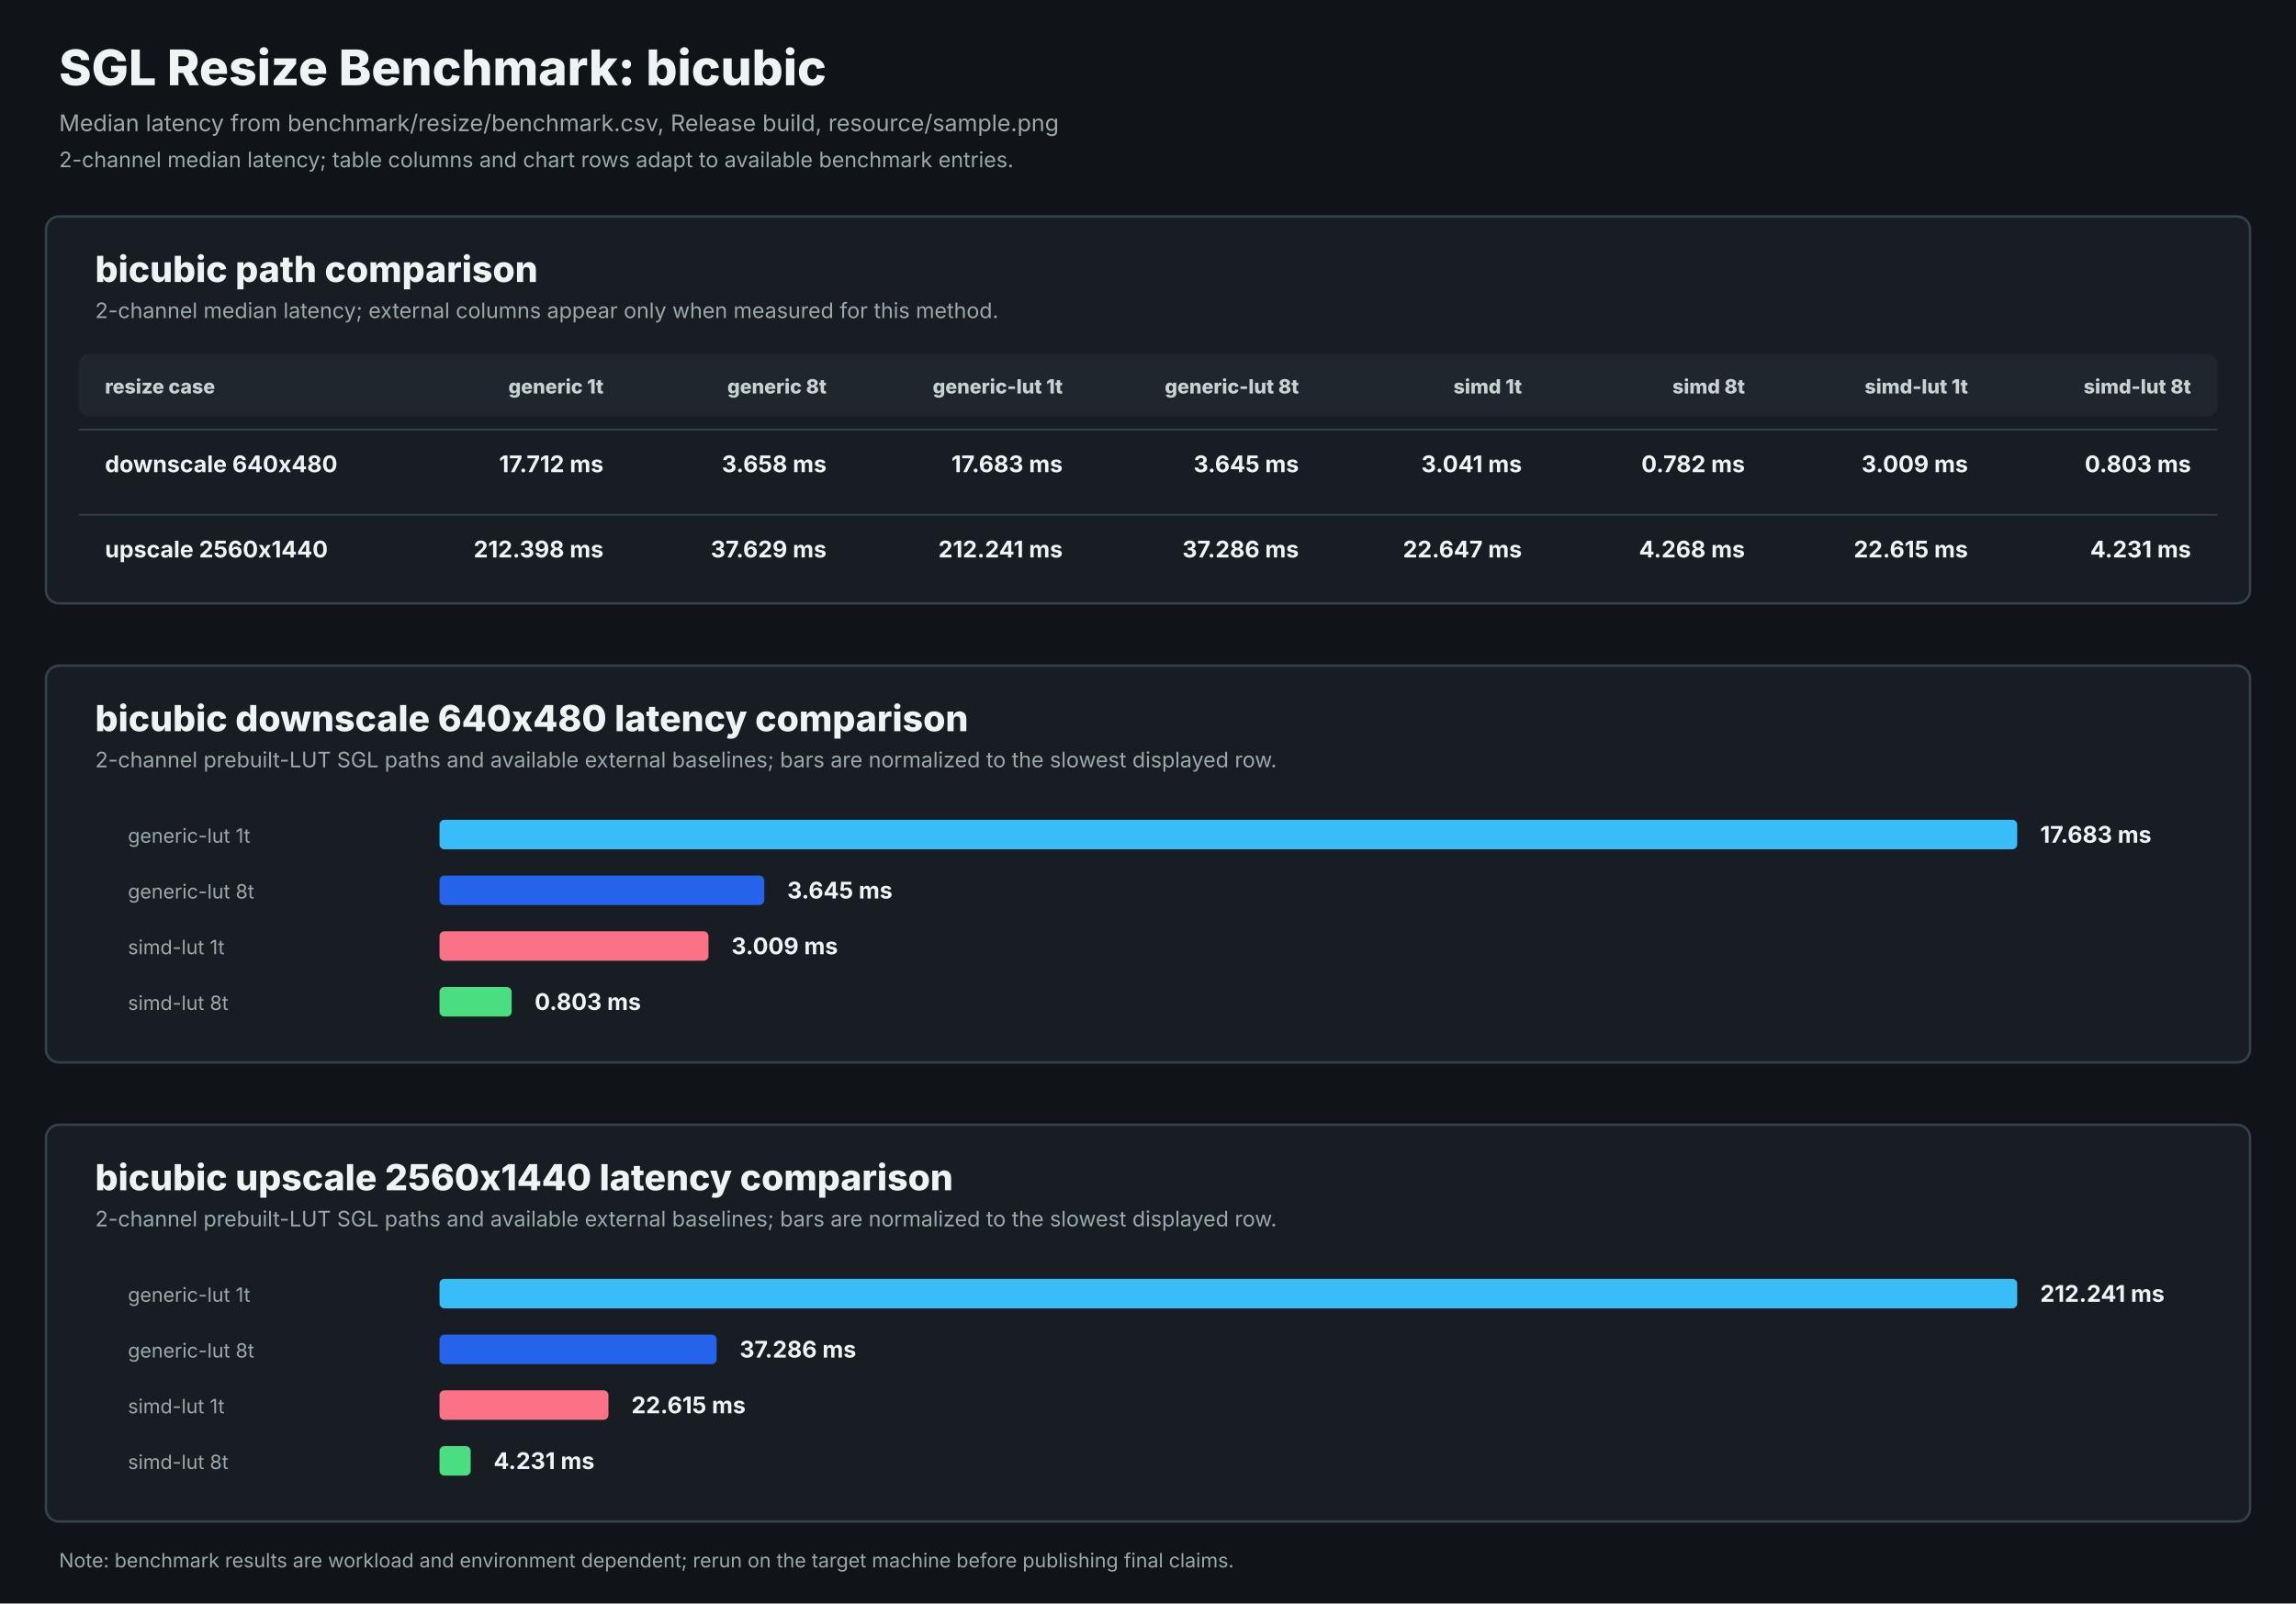
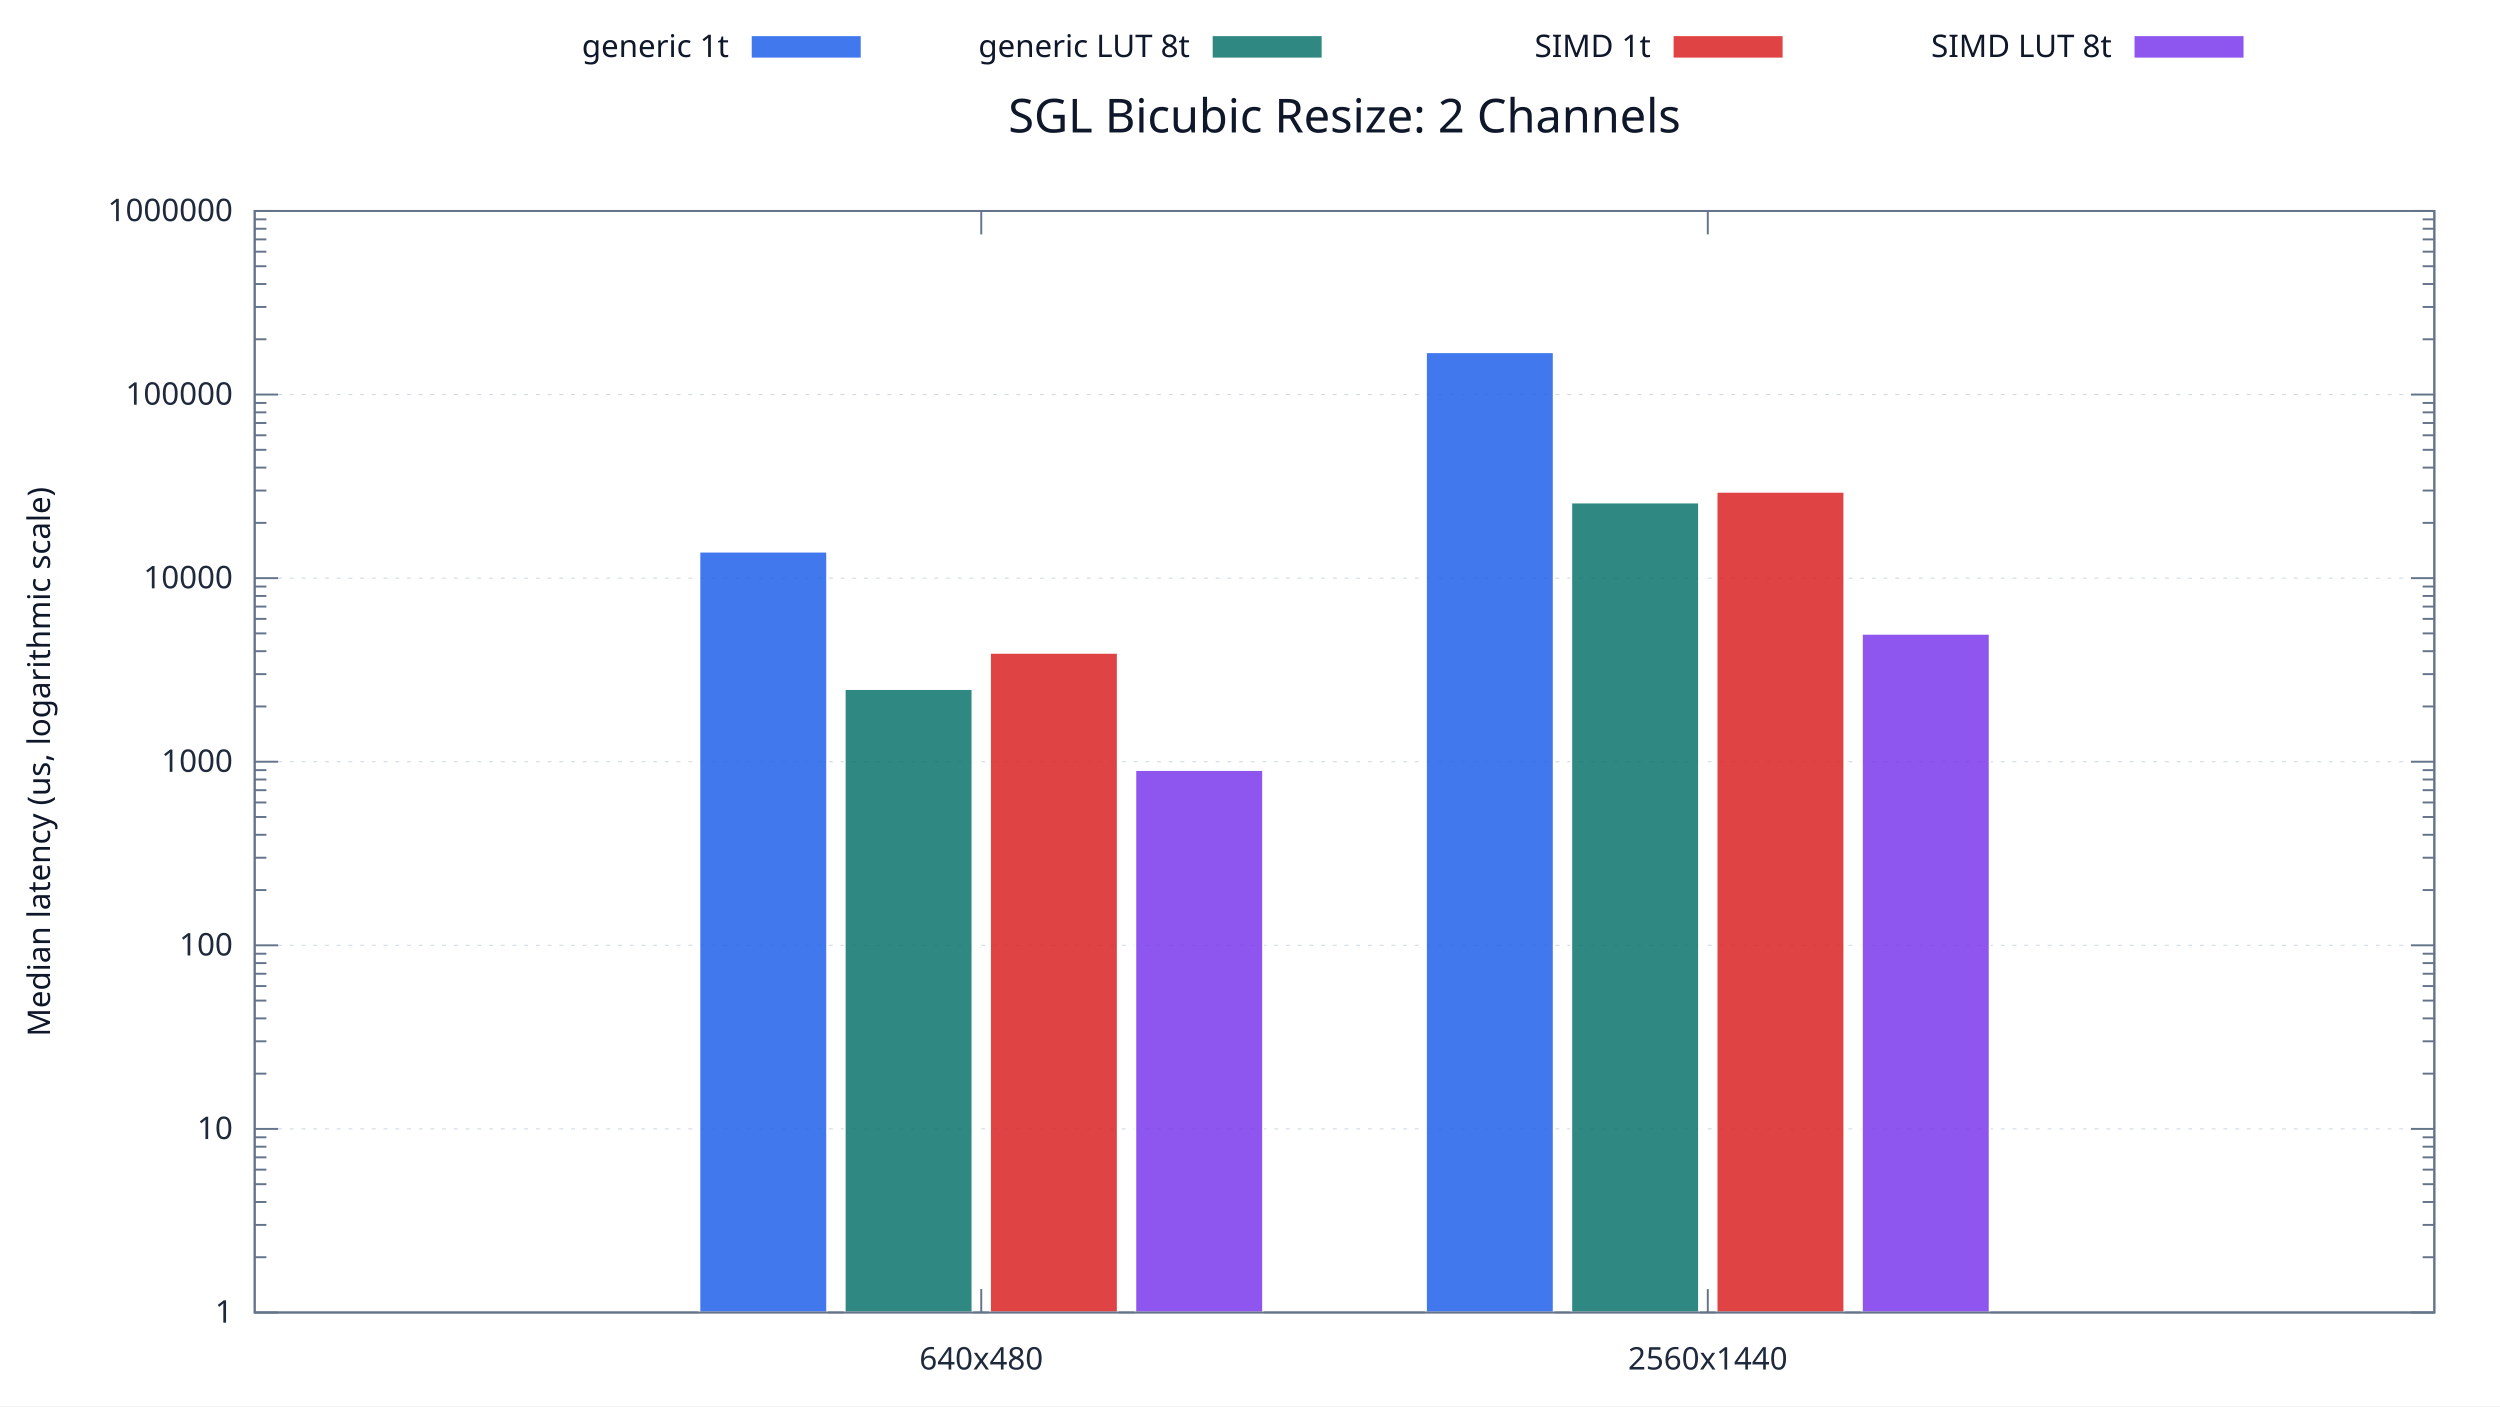
- <svg xmlns="http://www.w3.org/2000/svg" width="1400" height="978" viewBox="0 0 1400 978" role="img" aria-labelledby="title desc">
-   <defs>
-     <style>
-       .bg { fill: #101418; }
-       .panel { fill: #171d23; stroke: #34424a; stroke-width: 1.5; }
-       .header { fill: #1f262e; }
-       .line { stroke: #34424a; stroke-width: 1; }
-       .text { fill: #eef4f3; font-family: Inter, "Noto Sans KR", system-ui, sans-serif; }
-       .muted { fill: #9ba9a7; font-family: Inter, "Noto Sans KR", system-ui, sans-serif; }
-       .small { fill: #9ba9a7; font-family: Inter, "Noto Sans KR", system-ui, sans-serif; font-size: 12px; }
-       .cell { fill: #eef4f3; font-family: Inter, "Noto Sans KR", system-ui, sans-serif; font-size: 14px; font-weight: 650; }
-       .head { fill: #c6d4d1; font-family: Inter, "Noto Sans KR", system-ui, sans-serif; font-size: 12px; font-weight: 800; }
-       .speed { fill: #facc15; font-family: Inter, "Noto Sans KR", system-ui, sans-serif; font-size: 14px; font-weight: 800; }
-     </style>
-   </defs>
-   <rect class="bg" x="0" y="0" width="1400" height="978" />
-   <text class="text" x="36" y="52" font-size="30" font-weight="800">SGL Resize Benchmark: bicubic</text>
-   <text class="muted" x="36" y="80" font-size="14">Median latency from benchmark/resize/benchmark.csv, Release build, resource/sample.png</text>
-   <text class="muted" x="36" y="102" font-size="13">2-channel median latency; table columns and chart rows adapt to available benchmark entries.</text>
-   <rect class="panel" x="28" y="132" width="1344" height="236" rx="8" />
-   <text class="text" x="58" y="172" font-size="22" font-weight="800">bicubic path comparison</text>
-   <text class="muted" x="58" y="194" font-size="13">2-channel median latency; external columns appear only when measured for this method.</text>
-   <rect class="header" x="48" y="216" width="1304" height="38" rx="6" />
-   <text class="head" x="64" y="240">resize case</text>
-   <text class="head" x="368" y="240" text-anchor="end">generic 1t</text>
-   <text class="head" x="504" y="240" text-anchor="end">generic 8t</text>
-   <text class="head" x="648" y="240" text-anchor="end">generic-lut 1t</text>
-   <text class="head" x="792" y="240" text-anchor="end">generic-lut 8t</text>
-   <text class="head" x="928" y="240" text-anchor="end">simd 1t</text>
-   <text class="head" x="1064" y="240" text-anchor="end">simd 8t</text>
-   <text class="head" x="1200" y="240" text-anchor="end">simd-lut 1t</text>
-   <text class="head" x="1336" y="240" text-anchor="end">simd-lut 8t</text>
-   <line class="line" x1="48" y1="262" x2="1352" y2="262" />
-   <text class="cell" x="64" y="288">downscale 640x480</text>
-   <text class="cell" x="368" y="288" text-anchor="end">17.712 ms</text>
-   <text class="cell" x="504" y="288" text-anchor="end">3.658 ms</text>
-   <text class="cell" x="648" y="288" text-anchor="end">17.683 ms</text>
-   <text class="cell" x="792" y="288" text-anchor="end">3.645 ms</text>
-   <text class="cell" x="928" y="288" text-anchor="end">3.041 ms</text>
-   <text class="cell" x="1064" y="288" text-anchor="end">0.782 ms</text>
-   <text class="cell" x="1200" y="288" text-anchor="end">3.009 ms</text>
-   <text class="cell" x="1336" y="288" text-anchor="end">0.803 ms</text>
-   <line class="line" x1="48" y1="314" x2="1352" y2="314" />
-   <text class="cell" x="64" y="340">upscale 2560x1440</text>
-   <text class="cell" x="368" y="340" text-anchor="end">212.398 ms</text>
-   <text class="cell" x="504" y="340" text-anchor="end">37.629 ms</text>
-   <text class="cell" x="648" y="340" text-anchor="end">212.241 ms</text>
-   <text class="cell" x="792" y="340" text-anchor="end">37.286 ms</text>
-   <text class="cell" x="928" y="340" text-anchor="end">22.647 ms</text>
-   <text class="cell" x="1064" y="340" text-anchor="end">4.268 ms</text>
-   <text class="cell" x="1200" y="340" text-anchor="end">22.615 ms</text>
-   <text class="cell" x="1336" y="340" text-anchor="end">4.231 ms</text>
-   <rect class="panel" x="28" y="406" width="1344" height="242" rx="8" />
-   <text class="text" x="58" y="446" font-size="22" font-weight="800">bicubic downscale 640x480 latency comparison</text>
-   <text class="muted" x="58" y="468" font-size="13">2-channel prebuilt-LUT SGL paths and available external baselines; bars are normalized to the slowest displayed row.</text>
-   <text class="small" x="78" y="514">generic-lut 1t</text>
-   <rect x="268" y="500" width="962" height="18" rx="3" fill="#38bdf8" />
-   <text class="cell" x="1244" y="514">17.683 ms</text>
-   <text class="small" x="78" y="548">generic-lut 8t</text>
-   <rect x="268" y="534" width="198" height="18" rx="3" fill="#2563eb" />
-   <text class="cell" x="480" y="548">3.645 ms</text>
-   <text class="small" x="78" y="582">simd-lut 1t</text>
-   <rect x="268" y="568" width="164" height="18" rx="3" fill="#fb7185" />
-   <text class="cell" x="446" y="582">3.009 ms</text>
-   <text class="small" x="78" y="616">simd-lut 8t</text>
-   <rect x="268" y="602" width="44" height="18" rx="3" fill="#4ade80" />
-   <text class="cell" x="326" y="616">0.803 ms</text>
-   <rect class="panel" x="28" y="686" width="1344" height="242" rx="8" />
-   <text class="text" x="58" y="726" font-size="22" font-weight="800">bicubic upscale 2560x1440 latency comparison</text>
-   <text class="muted" x="58" y="748" font-size="13">2-channel prebuilt-LUT SGL paths and available external baselines; bars are normalized to the slowest displayed row.</text>
-   <text class="small" x="78" y="794">generic-lut 1t</text>
-   <rect x="268" y="780" width="962" height="18" rx="3" fill="#38bdf8" />
-   <text class="cell" x="1244" y="794">212.241 ms</text>
-   <text class="small" x="78" y="828">generic-lut 8t</text>
-   <rect x="268" y="814" width="169" height="18" rx="3" fill="#2563eb" />
-   <text class="cell" x="451" y="828">37.286 ms</text>
-   <text class="small" x="78" y="862">simd-lut 1t</text>
-   <rect x="268" y="848" width="103" height="18" rx="3" fill="#fb7185" />
-   <text class="cell" x="385" y="862">22.615 ms</text>
-   <text class="small" x="78" y="896">simd-lut 8t</text>
-   <rect x="268" y="882" width="19" height="18" rx="3" fill="#4ade80" />
-   <text class="cell" x="301" y="896">4.231 ms</text>
-   <text class="small" x="36" y="956">Note: benchmark results are workload and environment dependent; rerun on the target machine before publishing final claims.</text>
+ <svg xmlns="http://www.w3.org/2000/svg" xmlns:xlink="http://www.w3.org/1999/xlink" viewBox="0 0 1280 720">
+   <g id="gnuplot_canvas">
+     <rect x="0" y="0" width="1280" height="720" fill="#ffffff" />
+     <defs>
+       <circle id="gpDot" r="0.5" stroke-width="0.5" stroke="currentColor" />
+       <path id="gpPt0" stroke-width="0.167" stroke="currentColor" d="M-1,0 h2 M0,-1 v2" />
+       <path id="gpPt1" stroke-width="0.167" stroke="currentColor" d="M-1,-1 L1,1 M1,-1 L-1,1" />
+       <path id="gpPt2" stroke-width="0.167" stroke="currentColor" d="M-1,0 L1,0 M0,-1 L0,1 M-1,-1 L1,1 M-1,1 L1,-1" />
+       <rect id="gpPt3" stroke-width="0.167" stroke="currentColor" x="-1" y="-1" width="2" height="2" />
+       <rect id="gpPt4" stroke-width="0.167" stroke="currentColor" fill="currentColor" x="-1" y="-1" width="2" height="2" />
+       <circle id="gpPt5" stroke-width="0.167" stroke="currentColor" cx="0" cy="0" r="1" />
+       <use xlink:href="#gpPt5" id="gpPt6" fill="currentColor" stroke="none" />
+       <path id="gpPt7" stroke-width="0.167" stroke="currentColor" d="M0,-1.33 L-1.33,0.67 L1.33,0.67 z" />
+       <use xlink:href="#gpPt7" id="gpPt8" fill="currentColor" stroke="none" />
+       <use xlink:href="#gpPt7" id="gpPt9" stroke="currentColor" transform="rotate(180)" />
+       <use xlink:href="#gpPt9" id="gpPt10" fill="currentColor" stroke="none" />
+       <use xlink:href="#gpPt3" id="gpPt11" stroke="currentColor" transform="rotate(45)" />
+       <use xlink:href="#gpPt11" id="gpPt12" fill="currentColor" stroke="none" />
+       <path id="gpPt13" stroke-width="0.167" stroke="currentColor" d="M0,1.330 L1.265,0.411 L0.782,-1.067 L-0.782,-1.076 L-1.265,0.411 z" />
+       <use xlink:href="#gpPt13" id="gpPt14" fill="currentColor" stroke="none" />
+       <filter id="textbox" filterUnits="objectBoundingBox" x="0" y="0" height="1" width="1">
+         <feFlood flood-color="#FFFFFF" flood-opacity="1" result="bgnd" />
+         <feComposite in="SourceGraphic" in2="bgnd" operator="atop" />
+       </filter>
+       <filter id="greybox" filterUnits="objectBoundingBox" x="0" y="0" height="1" width="1">
+         <feFlood flood-color="lightgrey" flood-opacity="1" result="grey" />
+         <feComposite in="SourceGraphic" in2="grey" operator="atop" />
+       </filter>
+     </defs>
+     <g fill="none" color="#FFFFFF" stroke="currentColor" stroke-width="1.00" stroke-linecap="butt" stroke-linejoin="miter">
+ </g>
+     <g fill="none" color="black" stroke="currentColor" stroke-width="1.00" stroke-linecap="butt" stroke-linejoin="miter">
+ </g>
+     <g fill="none" color="black" stroke="rgb(100, 116, 139)" stroke-width="0.50" stroke-linecap="butt" stroke-linejoin="miter">
+ </g>
+     <g fill="none" color="gray" stroke="currentColor" stroke-width="0.50" stroke-linecap="butt" stroke-linejoin="miter">
+       <path stroke="rgb(203, 213, 225)" stroke-dasharray="2,4" class="gridline" d="M130.40,672.00 L1246.39,672.00  " />
+     </g>
+     <g fill="none" color="gray" stroke="rgb(203, 213, 225)" stroke-width="1.00" stroke-linecap="butt" stroke-linejoin="miter">
+ </g>
+     <g fill="none" color="black" stroke="currentColor" stroke-width="1.00" stroke-linecap="butt" stroke-linejoin="miter">
+       <path stroke="rgb(100, 116, 139)" d="M130.40,672.00 L142.40,672.00 M1246.39,672.00 L1234.39,672.00  " />
+       <g transform="translate(119.20,677.20)" stroke="none" fill="rgb(30,41,59)" font-family="sans" font-size="16.00" text-anchor="end">
+         <text>
+           <tspan font-family="sans">1</tspan>
+         </text>
+       </g>
+     </g>
+     <g fill="none" color="black" stroke="currentColor" stroke-width="1.00" stroke-linecap="butt" stroke-linejoin="miter">
+       <path stroke="rgb(100, 116, 139)" d="M130.40,643.70 L136.40,643.70 M1246.39,643.70 L1240.39,643.70 M130.40,627.15 L136.40,627.15 M1246.39,627.15 L1240.39,627.15   M130.40,615.41 L136.40,615.41 M1246.39,615.41 L1240.39,615.41 M130.40,606.30 L136.40,606.30 M1246.39,606.30 L1240.39,606.30   M130.40,598.86 L136.40,598.86 M1246.39,598.86 L1240.39,598.86 M130.40,592.56 L136.40,592.56 M1246.39,592.56 L1240.39,592.56   M130.40,587.11 L136.40,587.11 M1246.39,587.11 L1240.39,587.11 M130.40,582.30 L136.40,582.30 M1246.39,582.30 L1240.39,582.30    " />
+     </g>
+     <g fill="none" color="black" stroke="rgb(100, 116, 139)" stroke-width="0.50" stroke-linecap="butt" stroke-linejoin="miter">
+ </g>
+     <g fill="none" color="gray" stroke="currentColor" stroke-width="0.50" stroke-linecap="butt" stroke-linejoin="miter">
+       <path stroke="rgb(203, 213, 225)" stroke-dasharray="2,4" class="gridline" d="M130.40,578.00 L1246.39,578.00  " />
+     </g>
+     <g fill="none" color="gray" stroke="rgb(203, 213, 225)" stroke-width="1.00" stroke-linecap="butt" stroke-linejoin="miter">
+ </g>
+     <g fill="none" color="black" stroke="currentColor" stroke-width="1.00" stroke-linecap="butt" stroke-linejoin="miter">
+       <path stroke="rgb(100, 116, 139)" d="M130.40,578.00 L142.40,578.00 M1246.39,578.00 L1234.39,578.00  " />
+       <g transform="translate(119.20,583.20)" stroke="none" fill="rgb(30,41,59)" font-family="sans" font-size="16.00" text-anchor="end">
+         <text>
+           <tspan font-family="sans">10</tspan>
+         </text>
+       </g>
+     </g>
+     <g fill="none" color="black" stroke="currentColor" stroke-width="1.00" stroke-linecap="butt" stroke-linejoin="miter">
+       <path stroke="rgb(100, 116, 139)" d="M130.40,549.71 L136.40,549.71 M1246.39,549.71 L1240.39,549.71 M130.40,533.15 L136.40,533.15 M1246.39,533.15 L1240.39,533.15   M130.40,521.41 L136.40,521.41 M1246.39,521.41 L1240.39,521.41 M130.40,512.30 L136.40,512.30 M1246.39,512.30 L1240.39,512.30   M130.40,504.86 L136.40,504.86 M1246.39,504.86 L1240.39,504.86 M130.40,498.56 L136.40,498.56 M1246.39,498.56 L1240.39,498.56   M130.40,493.11 L136.40,493.11 M1246.39,493.11 L1240.39,493.11 M130.40,488.30 L136.40,488.30 M1246.39,488.30 L1240.39,488.30    " />
+     </g>
+     <g fill="none" color="black" stroke="rgb(100, 116, 139)" stroke-width="0.50" stroke-linecap="butt" stroke-linejoin="miter">
+ </g>
+     <g fill="none" color="gray" stroke="currentColor" stroke-width="0.50" stroke-linecap="butt" stroke-linejoin="miter">
+       <path stroke="rgb(203, 213, 225)" stroke-dasharray="2,4" class="gridline" d="M130.40,484.00 L1246.39,484.00  " />
+     </g>
+     <g fill="none" color="gray" stroke="rgb(203, 213, 225)" stroke-width="1.00" stroke-linecap="butt" stroke-linejoin="miter">
+ </g>
+     <g fill="none" color="black" stroke="currentColor" stroke-width="1.00" stroke-linecap="butt" stroke-linejoin="miter">
+       <path stroke="rgb(100, 116, 139)" d="M130.40,484.00 L142.40,484.00 M1246.39,484.00 L1234.39,484.00  " />
+       <g transform="translate(119.20,489.20)" stroke="none" fill="rgb(30,41,59)" font-family="sans" font-size="16.00" text-anchor="end">
+         <text>
+           <tspan font-family="sans">100</tspan>
+         </text>
+       </g>
+     </g>
+     <g fill="none" color="black" stroke="currentColor" stroke-width="1.00" stroke-linecap="butt" stroke-linejoin="miter">
+       <path stroke="rgb(100, 116, 139)" d="M130.40,455.71 L136.40,455.71 M1246.39,455.71 L1240.39,455.71 M130.40,439.15 L136.40,439.15 M1246.39,439.15 L1240.39,439.15   M130.40,427.41 L136.40,427.41 M1246.39,427.41 L1240.39,427.41 M130.40,418.30 L136.40,418.30 M1246.39,418.30 L1240.39,418.30   M130.40,410.86 L136.40,410.86 M1246.39,410.86 L1240.39,410.86 M130.40,404.57 L136.40,404.57 M1246.39,404.57 L1240.39,404.57   M130.40,399.11 L136.40,399.11 M1246.39,399.11 L1240.39,399.11 M130.40,394.31 L136.40,394.31 M1246.39,394.31 L1240.39,394.31    " />
+     </g>
+     <g fill="none" color="black" stroke="rgb(100, 116, 139)" stroke-width="0.50" stroke-linecap="butt" stroke-linejoin="miter">
+ </g>
+     <g fill="none" color="gray" stroke="currentColor" stroke-width="0.50" stroke-linecap="butt" stroke-linejoin="miter">
+       <path stroke="rgb(203, 213, 225)" stroke-dasharray="2,4" class="gridline" d="M130.40,390.00 L1246.39,390.00  " />
+     </g>
+     <g fill="none" color="gray" stroke="rgb(203, 213, 225)" stroke-width="1.00" stroke-linecap="butt" stroke-linejoin="miter">
+ </g>
+     <g fill="none" color="black" stroke="currentColor" stroke-width="1.00" stroke-linecap="butt" stroke-linejoin="miter">
+       <path stroke="rgb(100, 116, 139)" d="M130.40,390.00 L142.40,390.00 M1246.39,390.00 L1234.39,390.00  " />
+       <g transform="translate(119.20,395.20)" stroke="none" fill="rgb(30,41,59)" font-family="sans" font-size="16.00" text-anchor="end">
+         <text>
+           <tspan font-family="sans">1000</tspan>
+         </text>
+       </g>
+     </g>
+     <g fill="none" color="black" stroke="currentColor" stroke-width="1.00" stroke-linecap="butt" stroke-linejoin="miter">
+       <path stroke="rgb(100, 116, 139)" d="M130.40,361.71 L136.40,361.71 M1246.39,361.71 L1240.39,361.71 M130.40,345.16 L136.40,345.16 M1246.39,345.16 L1240.39,345.16   M130.40,333.41 L136.40,333.41 M1246.39,333.41 L1240.39,333.41 M130.40,324.30 L136.40,324.30 M1246.39,324.30 L1240.39,324.30   M130.40,316.86 L136.40,316.86 M1246.39,316.86 L1240.39,316.86 M130.40,310.57 L136.40,310.57 M1246.39,310.57 L1240.39,310.57   M130.40,305.12 L136.40,305.12 M1246.39,305.12 L1240.39,305.12 M130.40,300.31 L136.40,300.31 M1246.39,300.31 L1240.39,300.31    " />
+     </g>
+     <g fill="none" color="black" stroke="rgb(100, 116, 139)" stroke-width="0.50" stroke-linecap="butt" stroke-linejoin="miter">
+ </g>
+     <g fill="none" color="gray" stroke="currentColor" stroke-width="0.50" stroke-linecap="butt" stroke-linejoin="miter">
+       <path stroke="rgb(203, 213, 225)" stroke-dasharray="2,4" class="gridline" d="M130.40,296.01 L1246.39,296.01  " />
+     </g>
+     <g fill="none" color="gray" stroke="rgb(203, 213, 225)" stroke-width="1.00" stroke-linecap="butt" stroke-linejoin="miter">
+ </g>
+     <g fill="none" color="black" stroke="currentColor" stroke-width="1.00" stroke-linecap="butt" stroke-linejoin="miter">
+       <path stroke="rgb(100, 116, 139)" d="M130.40,296.01 L142.40,296.01 M1246.39,296.01 L1234.39,296.01  " />
+       <g transform="translate(119.20,301.21)" stroke="none" fill="rgb(30,41,59)" font-family="sans" font-size="16.00" text-anchor="end">
+         <text>
+           <tspan font-family="sans">10000</tspan>
+         </text>
+       </g>
+     </g>
+     <g fill="none" color="black" stroke="currentColor" stroke-width="1.00" stroke-linecap="butt" stroke-linejoin="miter">
+       <path stroke="rgb(100, 116, 139)" d="M130.40,267.71 L136.40,267.71 M1246.39,267.71 L1240.39,267.71 M130.40,251.16 L136.40,251.16 M1246.39,251.16 L1240.39,251.16   M130.40,239.41 L136.40,239.41 M1246.39,239.41 L1240.39,239.41 M130.40,230.30 L136.40,230.30 M1246.39,230.30 L1240.39,230.30   M130.40,222.86 L136.40,222.86 M1246.39,222.86 L1240.39,222.86 M130.40,216.57 L136.40,216.57 M1246.39,216.57 L1240.39,216.57   M130.40,211.12 L136.40,211.12 M1246.39,211.12 L1240.39,211.12 M130.40,206.31 L136.40,206.31 M1246.39,206.31 L1240.39,206.31    " />
+     </g>
+     <g fill="none" color="black" stroke="rgb(100, 116, 139)" stroke-width="0.50" stroke-linecap="butt" stroke-linejoin="miter">
+ </g>
+     <g fill="none" color="gray" stroke="currentColor" stroke-width="0.50" stroke-linecap="butt" stroke-linejoin="miter">
+       <path stroke="rgb(203, 213, 225)" stroke-dasharray="2,4" class="gridline" d="M130.40,202.01 L1246.39,202.01  " />
+     </g>
+     <g fill="none" color="gray" stroke="rgb(203, 213, 225)" stroke-width="1.00" stroke-linecap="butt" stroke-linejoin="miter">
+ </g>
+     <g fill="none" color="black" stroke="currentColor" stroke-width="1.00" stroke-linecap="butt" stroke-linejoin="miter">
+       <path stroke="rgb(100, 116, 139)" d="M130.40,202.01 L142.40,202.01 M1246.39,202.01 L1234.39,202.01  " />
+       <g transform="translate(119.20,207.21)" stroke="none" fill="rgb(30,41,59)" font-family="sans" font-size="16.00" text-anchor="end">
+         <text>
+           <tspan font-family="sans">100000</tspan>
+         </text>
+       </g>
+     </g>
+     <g fill="none" color="black" stroke="currentColor" stroke-width="1.00" stroke-linecap="butt" stroke-linejoin="miter">
+       <path stroke="rgb(100, 116, 139)" d="M130.40,173.71 L136.40,173.71 M1246.39,173.71 L1240.39,173.71 M130.40,157.16 L136.40,157.16 M1246.39,157.16 L1240.39,157.16   M130.40,145.42 L136.40,145.42 M1246.39,145.42 L1240.39,145.42 M130.40,136.31 L136.40,136.31 M1246.39,136.31 L1240.39,136.31   M130.40,128.86 L136.40,128.86 M1246.39,128.86 L1240.39,128.86 M130.40,122.57 L136.40,122.57 M1246.39,122.57 L1240.39,122.57   M130.40,117.12 L136.40,117.12 M1246.39,117.12 L1240.39,117.12 M130.40,112.31 L136.40,112.31 M1246.39,112.31 L1240.39,112.31    " />
+     </g>
+     <g fill="none" color="black" stroke="rgb(100, 116, 139)" stroke-width="0.50" stroke-linecap="butt" stroke-linejoin="miter">
+ </g>
+     <g fill="none" color="gray" stroke="currentColor" stroke-width="0.50" stroke-linecap="butt" stroke-linejoin="miter">
+       <path stroke="rgb(203, 213, 225)" stroke-dasharray="2,4" class="gridline" d="M130.40,108.01 L1246.39,108.01  " />
+     </g>
+     <g fill="none" color="gray" stroke="rgb(203, 213, 225)" stroke-width="1.00" stroke-linecap="butt" stroke-linejoin="miter">
+ </g>
+     <g fill="none" color="black" stroke="currentColor" stroke-width="1.00" stroke-linecap="butt" stroke-linejoin="miter">
+       <path stroke="rgb(100, 116, 139)" d="M130.40,108.01 L142.40,108.01 M1246.39,108.01 L1234.39,108.01  " />
+       <g transform="translate(119.20,113.21)" stroke="none" fill="rgb(30,41,59)" font-family="sans" font-size="16.00" text-anchor="end">
+         <text>
+           <tspan font-family="sans">1000000</tspan>
+         </text>
+       </g>
+     </g>
+     <g fill="none" color="black" stroke="currentColor" stroke-width="1.00" stroke-linecap="butt" stroke-linejoin="miter">
+       <path stroke="rgb(100, 116, 139)" d="M502.40,672.00 L502.40,660.00 M502.40,108.01 L502.40,120.01  " />
+       <g transform="translate(502.40,701.20)" stroke="none" fill="rgb(30,41,59)" font-family="sans" font-size="16.00" text-anchor="middle">
+         <text>
+           <tspan font-family="sans">640x480</tspan>
+         </text>
+       </g>
+     </g>
+     <g fill="none" color="black" stroke="currentColor" stroke-width="1.00" stroke-linecap="butt" stroke-linejoin="miter">
+       <path stroke="rgb(100, 116, 139)" d="M874.39,672.00 L874.39,660.00 M874.39,108.01 L874.39,120.01  " />
+       <g transform="translate(874.39,701.20)" stroke="none" fill="rgb(30,41,59)" font-family="sans" font-size="16.00" text-anchor="middle">
+         <text>
+           <tspan font-family="sans">2560x1440</tspan>
+         </text>
+       </g>
+     </g>
+     <g fill="none" color="black" stroke="currentColor" stroke-width="1.00" stroke-linecap="butt" stroke-linejoin="miter">
+ </g>
+     <g fill="none" color="black" stroke="currentColor" stroke-width="1.00" stroke-linecap="butt" stroke-linejoin="miter">
+       <path stroke="rgb(100, 116, 139)" d="M130.40,108.01 L130.40,672.00 L1246.39,672.00 L1246.39,108.01 L130.40,108.01 Z  " />
+     </g>
+     <g fill="none" color="black" stroke="currentColor" stroke-width="1.00" stroke-linecap="butt" stroke-linejoin="miter">
+ </g>
+     <g id="gnuplot_plot_1">
+       <g fill="none" color="black" stroke="currentColor" stroke-width="1.00" stroke-linecap="butt" stroke-linejoin="miter">
+         <g transform="translate(373.19,29.20)" stroke="none" fill="rgb(15,23,42)" font-family="sans" font-size="16.00" text-anchor="end">
+           <text>
+             <tspan font-family="sans">generic 1t</tspan>
+           </text>
+         </g>
+       </g>
+       <g fill="none" color="black" stroke="currentColor" stroke-width="1.00" stroke-linecap="butt" stroke-linejoin="miter">
+         <g stroke="none" shape-rendering="crispEdges">
+           <polygon fill="rgb( 37,  99, 235)" fill-opacity="0.86" points="384.39,30.00 441.19,30.00 441.19,18.00 384.39,18.00 " />
+         </g>
+         <path stroke="rgb(255, 255, 255)" d="M384.39,30.00 L441.19,30.00 L441.19,18.00 L384.39,18.00 L384.39,30.00 Z  " />
+       </g>
+       <g fill="none" color="black" stroke="currentColor" stroke-width="1.00" stroke-linecap="butt" stroke-linejoin="miter">
+         <g stroke="none" shape-rendering="crispEdges">
+           <polygon fill="rgb( 37,  99, 235)" fill-opacity="0.86" points="358.06,672.00 423.54,672.00 423.54,282.40 358.06,282.40 " />
+         </g>
+         <path stroke="rgb(255, 255, 255)" d="M358.06,672.00 L358.06,282.41 L423.53,282.41 L423.53,672.00 L358.06,672.00 Z  " />
+       </g>
+       <g fill="none" color="black" stroke="currentColor" stroke-width="1.00" stroke-linecap="butt" stroke-linejoin="miter">
+         <g stroke="none" shape-rendering="crispEdges">
+           <polygon fill="rgb( 37,  99, 235)" fill-opacity="0.86" points="730.06,672.00 795.54,672.00 795.54,180.29 730.06,180.29 " />
+         </g>
+         <path stroke="rgb(255, 255, 255)" d="M730.06,672.00 L730.06,180.30 L795.53,180.30 L795.53,672.00 L730.06,672.00 Z  " />
+       </g>
+       <g fill="none" color="black" stroke="currentColor" stroke-width="1.00" stroke-linecap="butt" stroke-linejoin="miter">
+ </g>
+     </g>
+     <g id="gnuplot_plot_2">
+       <g fill="none" color="black" stroke="currentColor" stroke-width="1.00" stroke-linecap="butt" stroke-linejoin="miter">
+         <g transform="translate(609.19,29.20)" stroke="none" fill="rgb(15,23,42)" font-family="sans" font-size="16.00" text-anchor="end">
+           <text>
+             <tspan font-family="sans">generic LUT 8t</tspan>
+           </text>
+         </g>
+       </g>
+       <g fill="none" color="black" stroke="currentColor" stroke-width="1.00" stroke-linecap="butt" stroke-linejoin="miter">
+         <g stroke="none" shape-rendering="crispEdges">
+           <polygon fill="rgb( 15, 118, 110)" fill-opacity="0.86" points="620.39,30.00 677.19,30.00 677.19,18.00 620.39,18.00 " />
+         </g>
+         <path stroke="rgb(255, 255, 255)" d="M620.39,30.00 L677.19,30.00 L677.19,18.00 L620.39,18.00 L620.39,30.00 Z  " />
+       </g>
+       <g fill="none" color="black" stroke="currentColor" stroke-width="1.00" stroke-linecap="butt" stroke-linejoin="miter">
+         <g stroke="none" shape-rendering="crispEdges">
+           <polygon fill="rgb( 15, 118, 110)" fill-opacity="0.86" points="432.46,672.00 497.94,672.00 497.94,352.75 432.46,352.75 " />
+         </g>
+         <path stroke="rgb(255, 255, 255)" d="M432.46,672.00 L432.46,352.76 L497.93,352.76 L497.93,672.00 L432.46,672.00 Z  " />
+       </g>
+       <g fill="none" color="black" stroke="currentColor" stroke-width="1.00" stroke-linecap="butt" stroke-linejoin="miter">
+         <g stroke="none" shape-rendering="crispEdges">
+           <polygon fill="rgb( 15, 118, 110)" fill-opacity="0.86" points="804.46,672.00 869.94,672.00 869.94,257.25 804.46,257.25 " />
+         </g>
+         <path stroke="rgb(255, 255, 255)" d="M804.46,672.00 L804.46,257.26 L869.93,257.26 L869.93,672.00 L804.46,672.00 Z  " />
+       </g>
+       <g fill="none" color="black" stroke="currentColor" stroke-width="1.00" stroke-linecap="butt" stroke-linejoin="miter">
+ </g>
+     </g>
+     <g id="gnuplot_plot_3">
+       <g fill="none" color="black" stroke="currentColor" stroke-width="1.00" stroke-linecap="butt" stroke-linejoin="miter">
+         <g transform="translate(845.19,29.20)" stroke="none" fill="rgb(15,23,42)" font-family="sans" font-size="16.00" text-anchor="end">
+           <text>
+             <tspan font-family="sans">SIMD 1t</tspan>
+           </text>
+         </g>
+       </g>
+       <g fill="none" color="black" stroke="currentColor" stroke-width="1.00" stroke-linecap="butt" stroke-linejoin="miter">
+         <g stroke="none" shape-rendering="crispEdges">
+           <polygon fill="rgb(220,  38,  38)" fill-opacity="0.86" points="856.39,30.00 913.19,30.00 913.19,18.00 856.39,18.00 " />
+         </g>
+         <path stroke="rgb(255, 255, 255)" d="M856.39,30.00 L913.19,30.00 L913.19,18.00 L856.39,18.00 L856.39,30.00 Z  " />
+       </g>
+       <g fill="none" color="black" stroke="currentColor" stroke-width="1.00" stroke-linecap="butt" stroke-linejoin="miter">
+         <g stroke="none" shape-rendering="crispEdges">
+           <polygon fill="rgb(220,  38,  38)" fill-opacity="0.86" points="506.86,672.00 572.34,672.00 572.34,334.21 506.86,334.21 " />
+         </g>
+         <path stroke="rgb(255, 255, 255)" d="M506.86,672.00 L506.86,334.22 L572.33,334.22 L572.33,672.00 L506.86,672.00 Z  " />
+       </g>
+       <g fill="none" color="black" stroke="currentColor" stroke-width="1.00" stroke-linecap="butt" stroke-linejoin="miter">
+         <g stroke="none" shape-rendering="crispEdges">
+           <polygon fill="rgb(220,  38,  38)" fill-opacity="0.86" points="878.86,672.00 944.34,672.00 944.34,251.76 878.86,251.76 " />
+         </g>
+         <path stroke="rgb(255, 255, 255)" d="M878.86,672.00 L878.86,251.77 L944.33,251.77 L944.33,672.00 L878.86,672.00 Z  " />
+       </g>
+       <g fill="none" color="black" stroke="currentColor" stroke-width="1.00" stroke-linecap="butt" stroke-linejoin="miter">
+ </g>
+     </g>
+     <g id="gnuplot_plot_4">
+       <g fill="none" color="black" stroke="currentColor" stroke-width="1.00" stroke-linecap="butt" stroke-linejoin="miter">
+         <g transform="translate(1081.19,29.20)" stroke="none" fill="rgb(15,23,42)" font-family="sans" font-size="16.00" text-anchor="end">
+           <text>
+             <tspan font-family="sans">SIMD LUT 8t</tspan>
+           </text>
+         </g>
+       </g>
+       <g fill="none" color="black" stroke="currentColor" stroke-width="1.00" stroke-linecap="butt" stroke-linejoin="miter">
+         <g stroke="none" shape-rendering="crispEdges">
+           <polygon fill="rgb(124,  58, 237)" fill-opacity="0.86" points="1092.39,30.00 1149.19,30.00 1149.19,18.00 1092.39,18.00 " />
+         </g>
+         <path stroke="rgb(255, 255, 255)" d="M1092.39,30.00 L1149.19,30.00 L1149.19,18.00 L1092.39,18.00 L1092.39,30.00 Z  " />
+       </g>
+       <g fill="none" color="black" stroke="currentColor" stroke-width="1.00" stroke-linecap="butt" stroke-linejoin="miter">
+         <g stroke="none" shape-rendering="crispEdges">
+           <polygon fill="rgb(124,  58, 237)" fill-opacity="0.86" points="581.26,672.00 646.74,672.00 646.74,394.21 581.26,394.21 " />
+         </g>
+         <path stroke="rgb(255, 255, 255)" d="M581.26,672.00 L581.26,394.22 L646.73,394.22 L646.73,672.00 L581.26,672.00 Z  " />
+       </g>
+       <g fill="none" color="black" stroke="currentColor" stroke-width="1.00" stroke-linecap="butt" stroke-linejoin="miter">
+         <g stroke="none" shape-rendering="crispEdges">
+           <polygon fill="rgb(124,  58, 237)" fill-opacity="0.86" points="953.26,672.00 1018.74,672.00 1018.74,324.46 953.26,324.46 " />
+         </g>
+         <path stroke="rgb(255, 255, 255)" d="M953.26,672.00 L953.26,324.47 L1018.73,324.47 L1018.73,672.00 L953.26,672.00 Z  " />
+       </g>
+       <g fill="none" color="black" stroke="currentColor" stroke-width="1.00" stroke-linecap="butt" stroke-linejoin="miter">
+ </g>
+     </g>
+     <g fill="none" color="#FFFFFF" stroke="rgb(124,  58, 237)" stroke-width="2.00" stroke-linecap="butt" stroke-linejoin="miter">
+ </g>
+     <g fill="none" color="black" stroke="currentColor" stroke-width="2.00" stroke-linecap="butt" stroke-linejoin="miter">
+ </g>
+     <g fill="none" color="black" stroke="black" stroke-width="1.00" stroke-linecap="butt" stroke-linejoin="miter">
+ </g>
+     <g fill="none" color="black" stroke="currentColor" stroke-width="1.00" stroke-linecap="butt" stroke-linejoin="miter">
+       <path stroke="rgb(100, 116, 139)" d="M130.40,108.01 L130.40,672.00 L1246.39,672.00 L1246.39,108.01 L130.40,108.01 Z  " />
+       <g transform="translate(25.60,390.01) rotate(270.00)" stroke="none" fill="rgb(15,23,42)" font-family="sans" font-size="16.00" text-anchor="middle">
+         <text>
+           <tspan font-family="sans">Median latency (us, logarithmic scale)</tspan>
+         </text>
+       </g>
+     </g>
+     <g fill="none" color="black" stroke="currentColor" stroke-width="1.00" stroke-linecap="butt" stroke-linejoin="miter">
+ </g>
+     <g fill="none" color="black" stroke="currentColor" stroke-width="1.00" stroke-linecap="butt" stroke-linejoin="miter">
+       <g transform="translate(688.39,67.81)" stroke="none" fill="rgb(15,23,42)" font-family="sans" font-size="24.00" text-anchor="middle">
+         <text>
+           <tspan font-family="sans">SGL Bicubic Resize: 2 Channels</tspan>
+         </text>
+       </g>
+     </g>
+     <g fill="none" color="black" stroke="currentColor" stroke-width="1.00" stroke-linecap="butt" stroke-linejoin="miter">
+ </g>
+   </g>
</svg>
